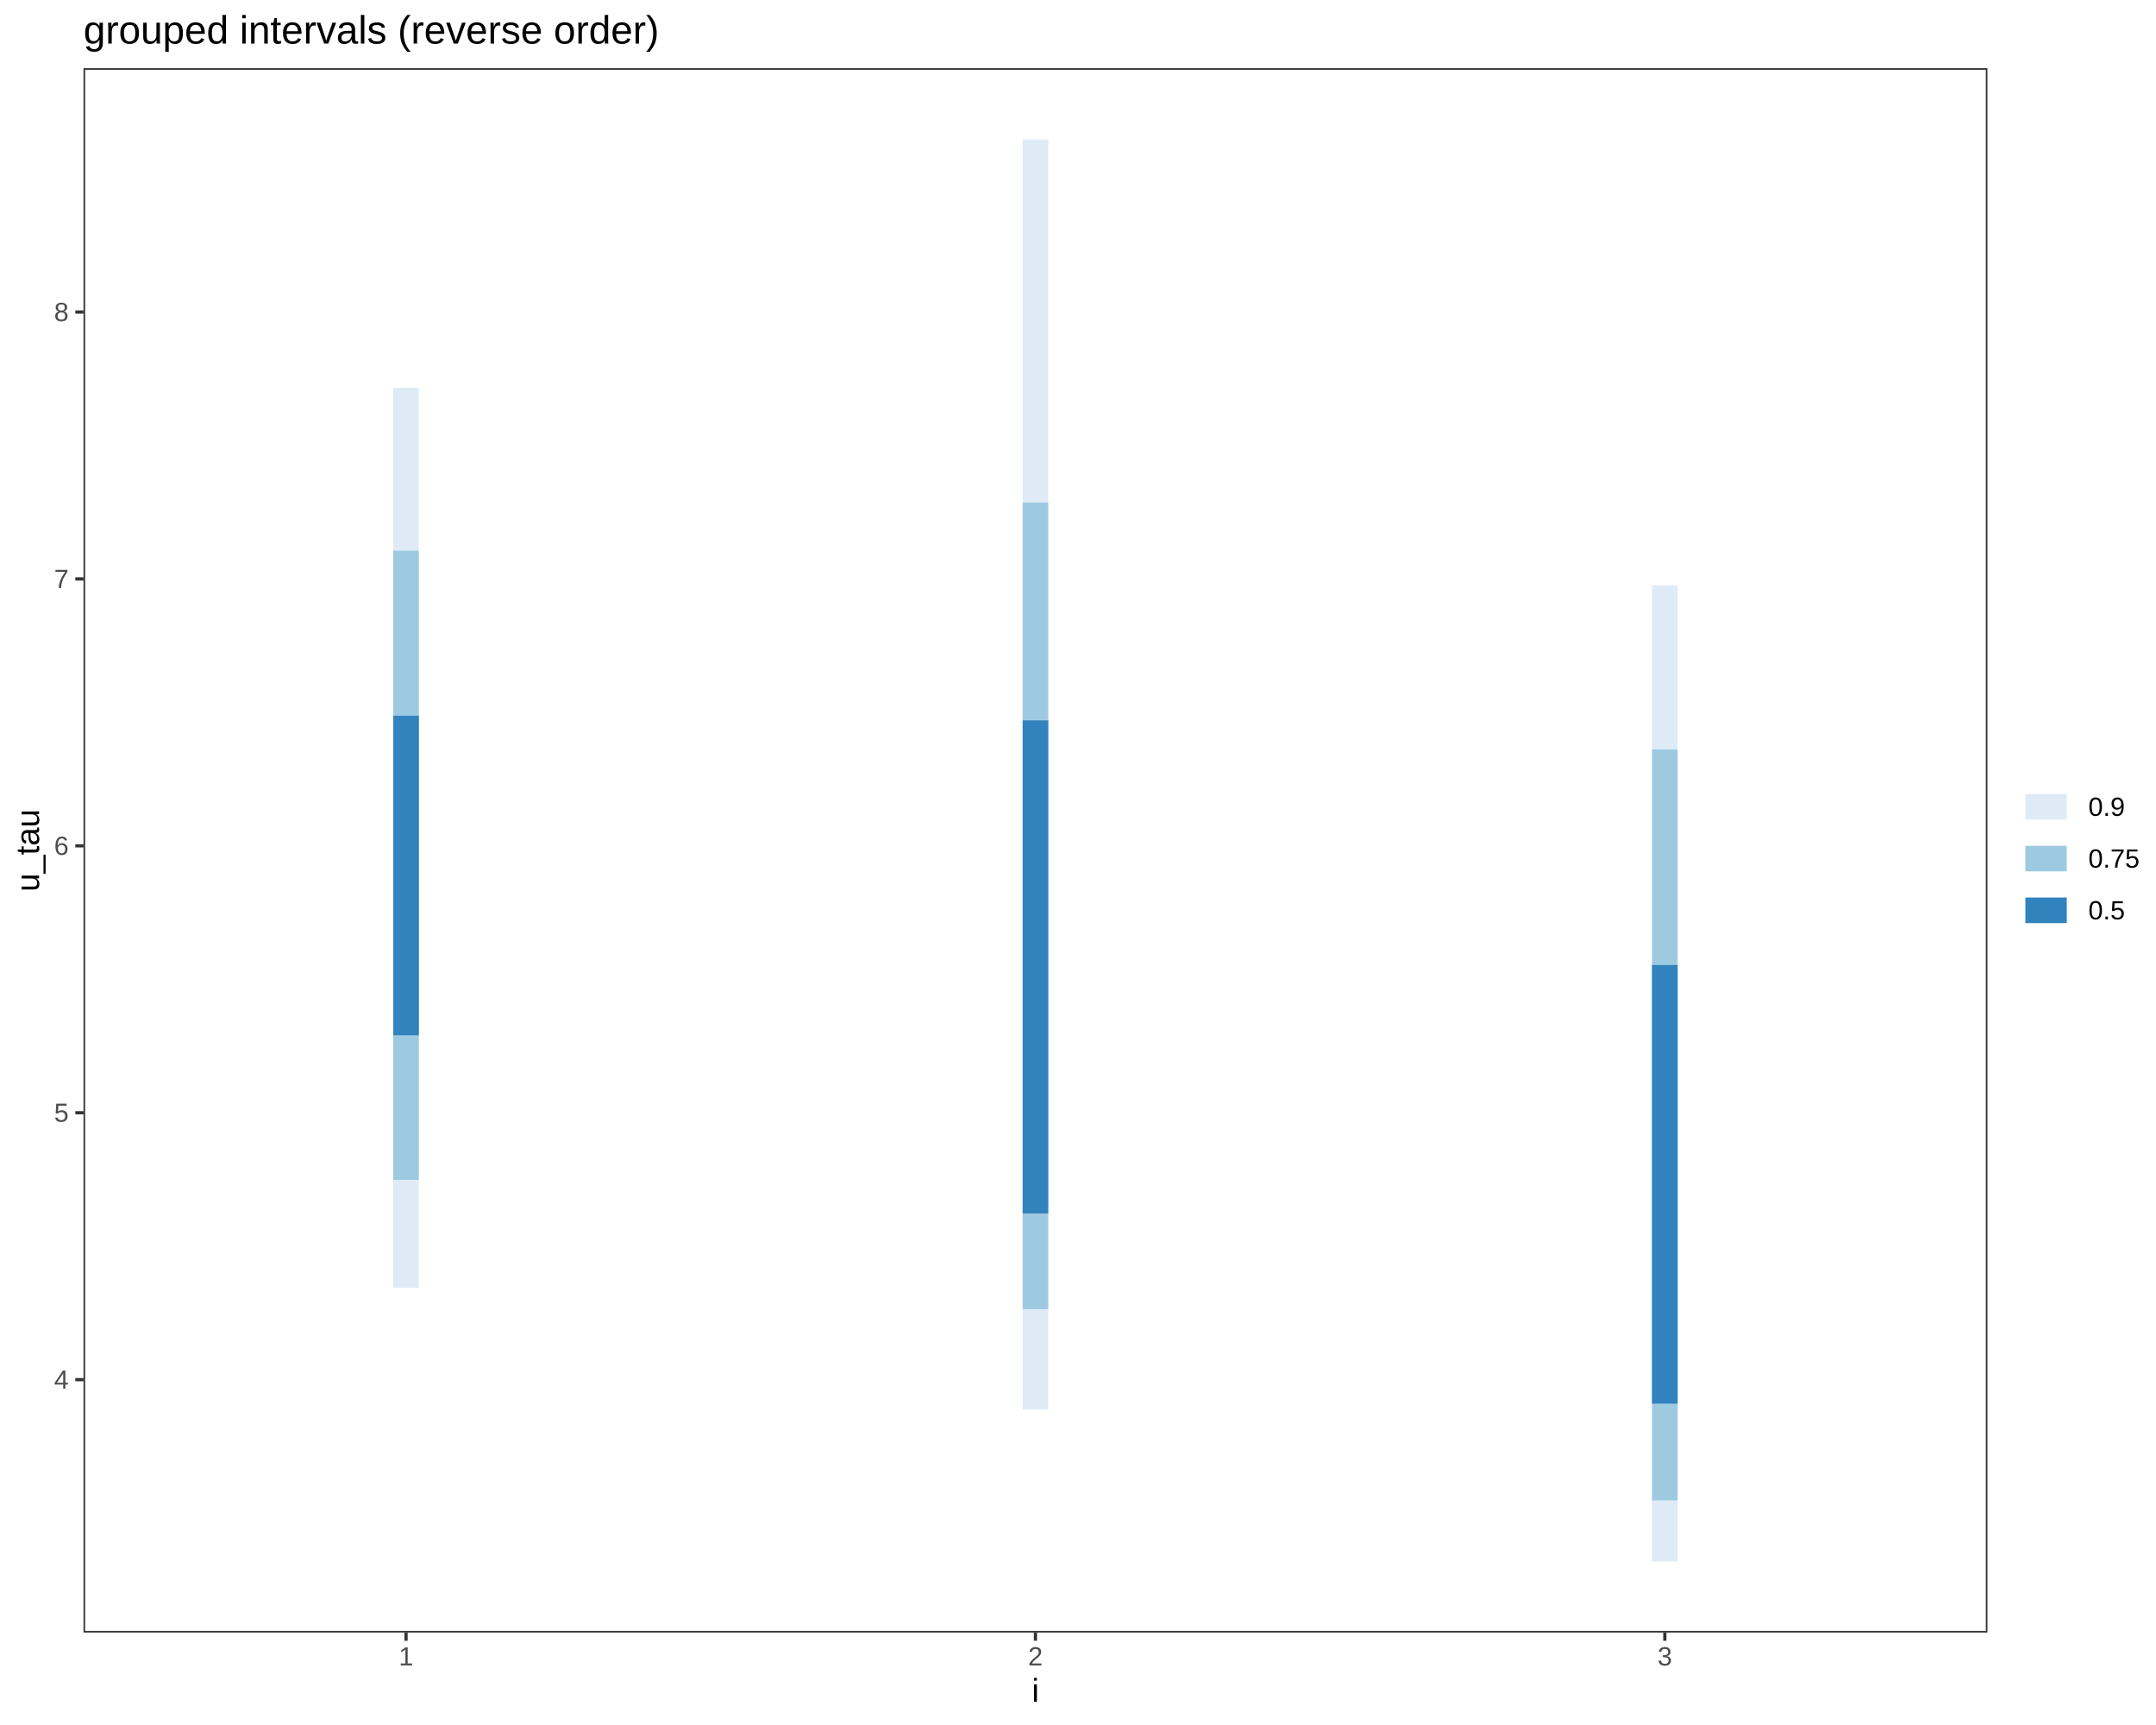
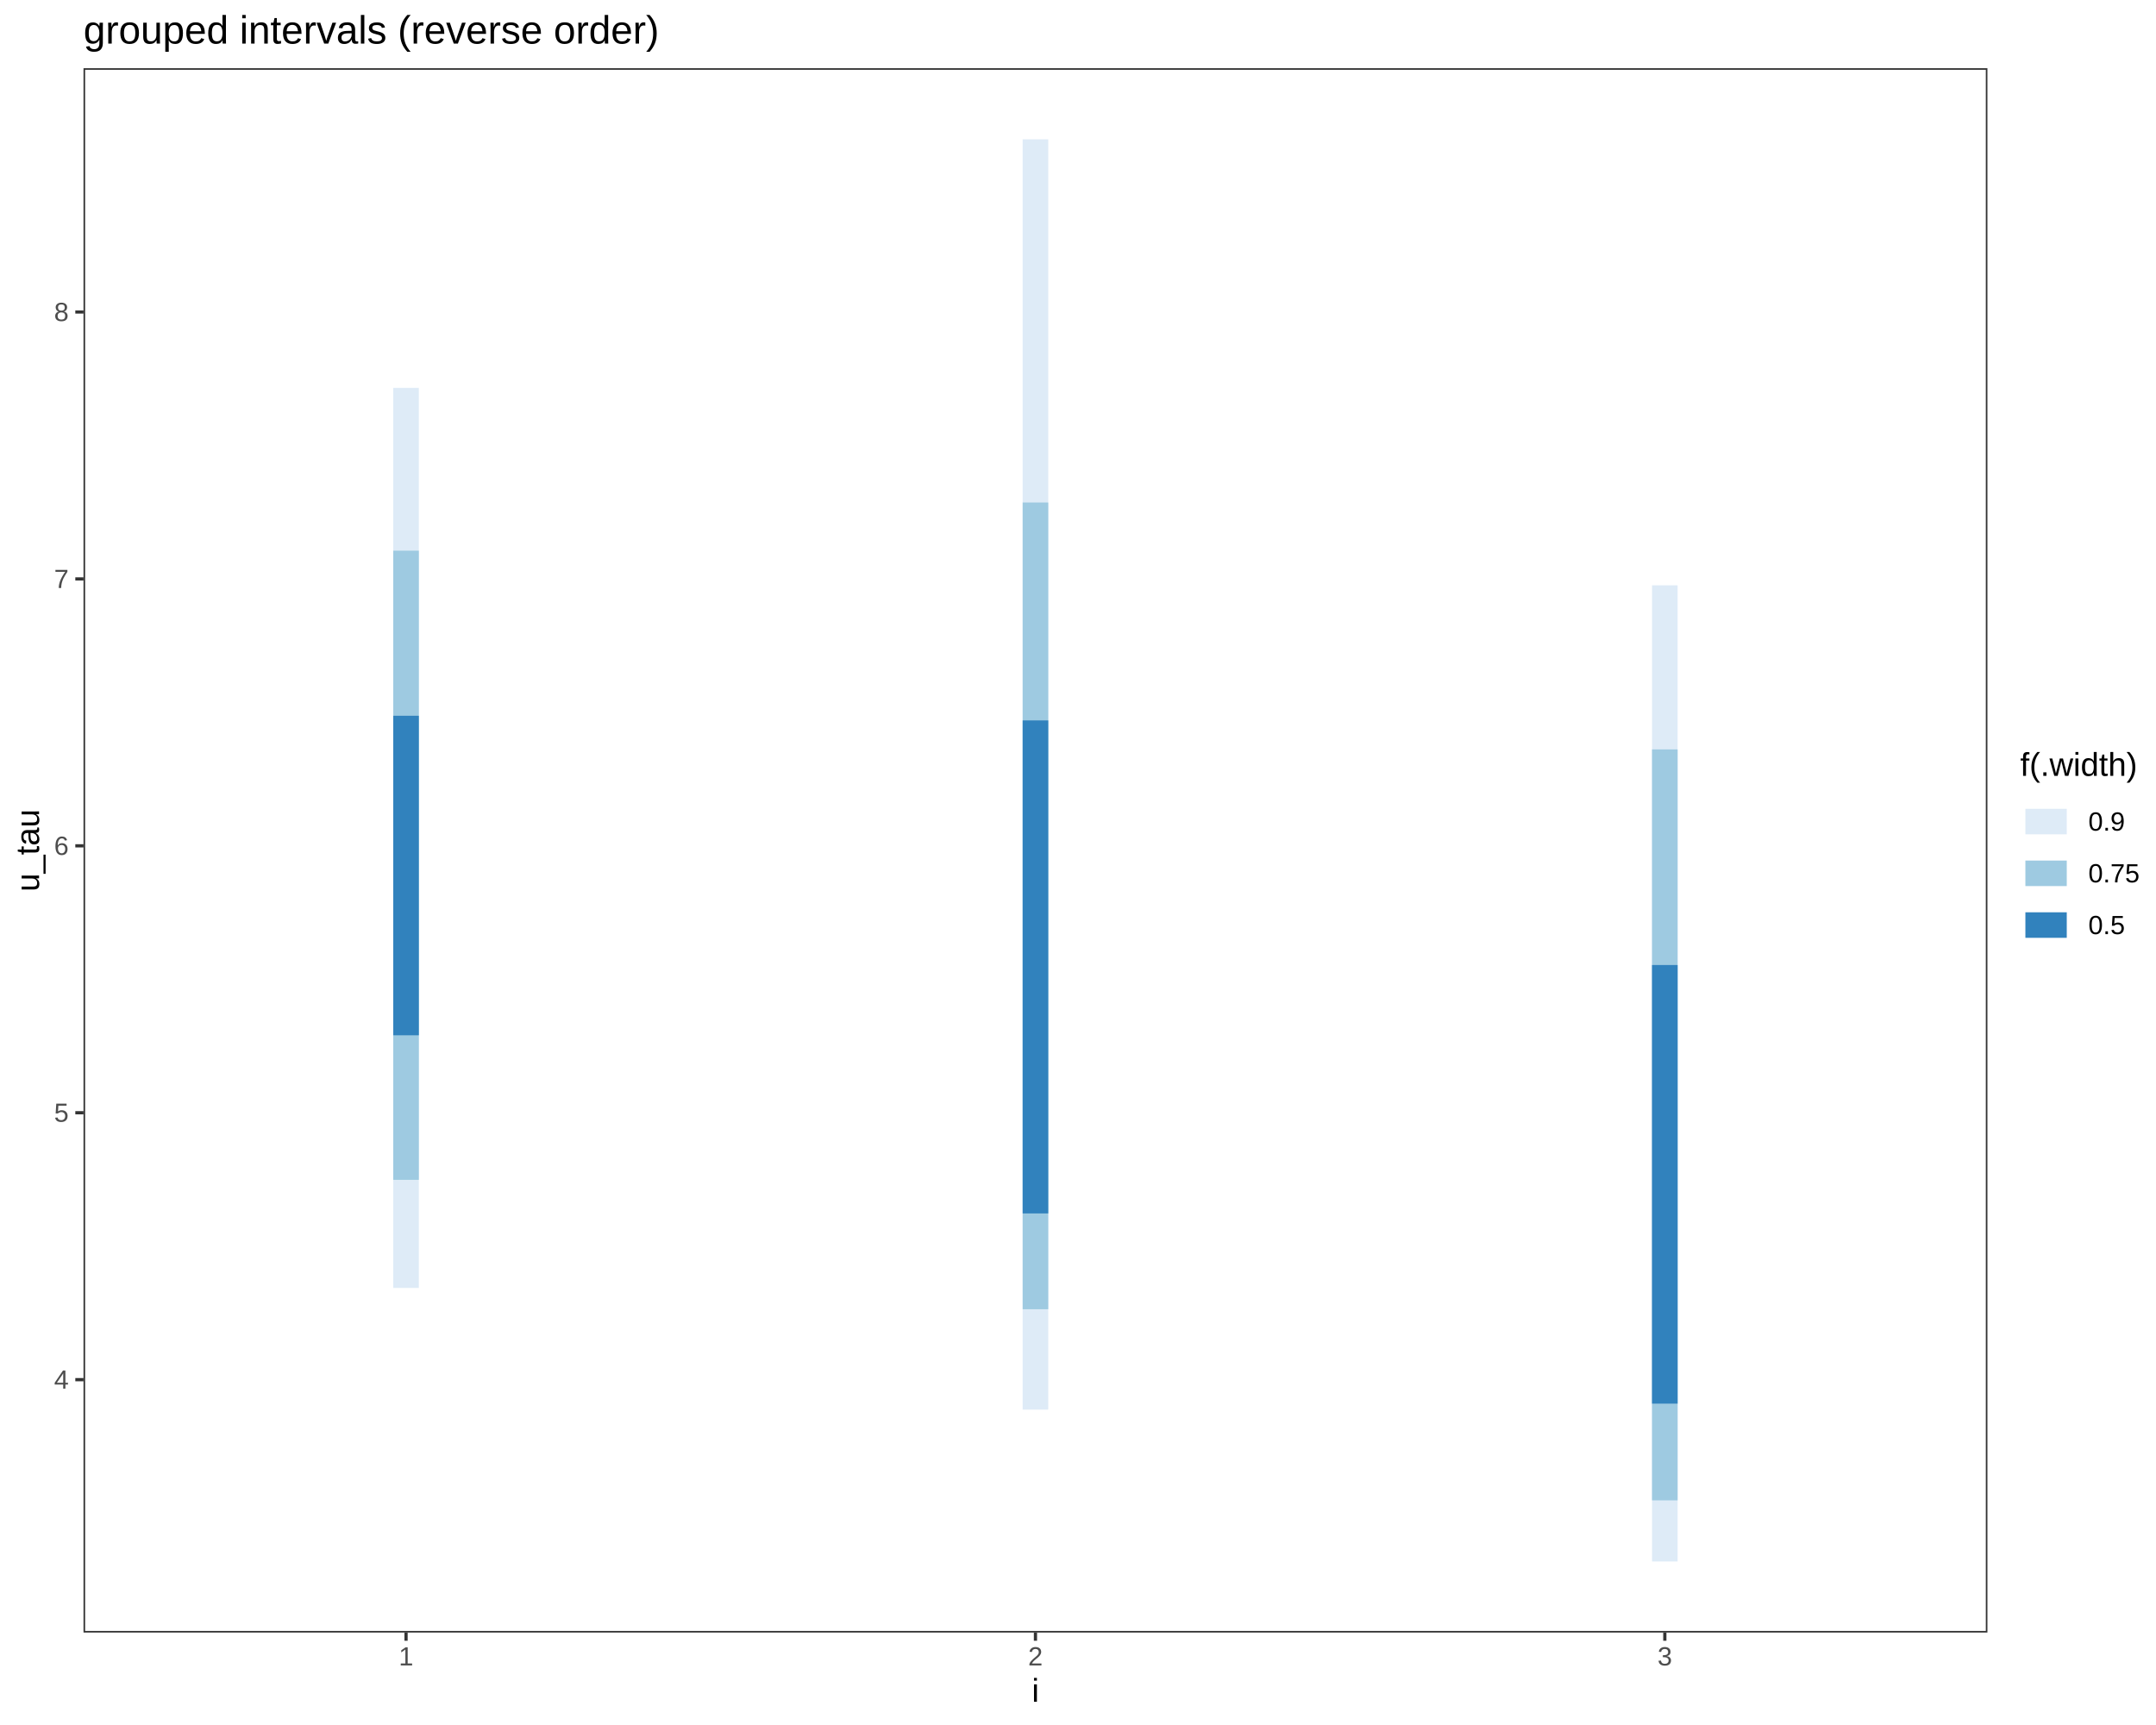
<svg xmlns="http://www.w3.org/2000/svg" viewBox="0 0 720.00 576.00">
  <defs>
    <style type="text/css">
    line, polyline, polygon, path, rect, circle {
      fill: none;
      stroke: #000000;
      stroke-linecap: round;
      stroke-linejoin: round;
      stroke-miterlimit: 10.00;
    }
  </style>
  </defs>
  <rect width="100%" height="100%" style="stroke: none; fill: #FFFFFF;" />
  <rect x="0.00" y="0.00" width="720.00" height="576.00" style="stroke-width: 1.07; stroke: #FFFFFF; fill: #FFFFFF;" />
  <defs>
    <clipPath id="cpMjcuODl8NjYzLjY5fDU0NS4xM3wyMi43Nw==">
      <rect x="27.89" y="22.77" width="635.81" height="522.36" />
    </clipPath>
  </defs>
  <rect x="27.89" y="22.77" width="635.81" height="522.36" style="stroke-width: 1.07; stroke: none; fill: #FFFFFF;" clip-path="url(#cpMjcuODl8NjYzLjY5fDU0NS4xM3wyMi43Nw==)" />
  <line x1="135.60" y1="430.06" x2="135.60" y2="129.52" style="stroke-width: 8.54; stroke: #DEEBF7; stroke-linecap: butt;" clip-path="url(#cpMjcuODl8NjYzLjY5fDU0NS4xM3wyMi43Nw==)" />
  <line x1="345.79" y1="470.69" x2="345.79" y2="46.52" style="stroke-width: 8.54; stroke: #DEEBF7; stroke-linecap: butt;" clip-path="url(#cpMjcuODl8NjYzLjY5fDU0NS4xM3wyMi43Nw==)" />
  <line x1="555.97" y1="521.39" x2="555.97" y2="195.44" style="stroke-width: 8.54; stroke: #DEEBF7; stroke-linecap: butt;" clip-path="url(#cpMjcuODl8NjYzLjY5fDU0NS4xM3wyMi43Nw==)" />
  <line x1="135.60" y1="393.97" x2="135.60" y2="183.88" style="stroke-width: 8.54; stroke: #9ECAE1; stroke-linecap: butt;" clip-path="url(#cpMjcuODl8NjYzLjY5fDU0NS4xM3wyMi43Nw==)" />
  <line x1="345.79" y1="437.16" x2="345.79" y2="167.78" style="stroke-width: 8.54; stroke: #9ECAE1; stroke-linecap: butt;" clip-path="url(#cpMjcuODl8NjYzLjY5fDU0NS4xM3wyMi43Nw==)" />
  <line x1="555.97" y1="500.99" x2="555.97" y2="250.23" style="stroke-width: 8.54; stroke: #9ECAE1; stroke-linecap: butt;" clip-path="url(#cpMjcuODl8NjYzLjY5fDU0NS4xM3wyMi43Nw==)" />
  <line x1="135.60" y1="345.70" x2="135.60" y2="239.01" style="stroke-width: 8.54; stroke: #3182BD; stroke-linecap: butt;" clip-path="url(#cpMjcuODl8NjYzLjY5fDU0NS4xM3wyMi43Nw==)" />
  <line x1="345.79" y1="405.18" x2="345.79" y2="240.55" style="stroke-width: 8.54; stroke: #3182BD; stroke-linecap: butt;" clip-path="url(#cpMjcuODl8NjYzLjY5fDU0NS4xM3wyMi43Nw==)" />
  <line x1="555.97" y1="468.70" x2="555.97" y2="322.24" style="stroke-width: 8.54; stroke: #3182BD; stroke-linecap: butt;" clip-path="url(#cpMjcuODl8NjYzLjY5fDU0NS4xM3wyMi43Nw==)" />
  <rect x="27.89" y="22.77" width="635.81" height="522.36" style="stroke-width: 1.07; stroke: #333333;" clip-path="url(#cpMjcuODl8NjYzLjY5fDU0NS4xM3wyMi43Nw==)" />
  <defs>
    <clipPath id="cpMC4wMHw3MjAuMDB8NTc2LjAwfDAuMDA=">
      <rect x="0.00" y="0.00" width="720.00" height="576.00" />
    </clipPath>
  </defs>
  <g clip-path="url(#cpMC4wMHw3MjAuMDB8NTc2LjAwfDAuMDA=)">
    <text x="18.06" y="463.70" style="font-size: 8.80px; fill: #4D4D4D; font-family: Liberation Sans;" textLength="4.89px" lengthAdjust="spacingAndGlyphs">4</text>
  </g>
  <g clip-path="url(#cpMC4wMHw3MjAuMDB8NTc2LjAwfDAuMDA=)">
    <text x="18.06" y="374.58" style="font-size: 8.80px; fill: #4D4D4D; font-family: Liberation Sans;" textLength="4.89px" lengthAdjust="spacingAndGlyphs">5</text>
  </g>
  <g clip-path="url(#cpMC4wMHw3MjAuMDB8NTc2LjAwfDAuMDA=)">
    <text x="18.06" y="285.46" style="font-size: 8.80px; fill: #4D4D4D; font-family: Liberation Sans;" textLength="4.89px" lengthAdjust="spacingAndGlyphs">6</text>
  </g>
  <g clip-path="url(#cpMC4wMHw3MjAuMDB8NTc2LjAwfDAuMDA=)">
    <text x="18.06" y="196.34" style="font-size: 8.80px; fill: #4D4D4D; font-family: Liberation Sans;" textLength="4.89px" lengthAdjust="spacingAndGlyphs">7</text>
  </g>
  <g clip-path="url(#cpMC4wMHw3MjAuMDB8NTc2LjAwfDAuMDA=)">
    <text x="18.06" y="107.21" style="font-size: 8.80px; fill: #4D4D4D; font-family: Liberation Sans;" textLength="4.89px" lengthAdjust="spacingAndGlyphs">8</text>
  </g>
  <polyline points="25.15,460.68 27.89,460.68 " style="stroke-width: 1.07; stroke: #333333; stroke-linecap: butt;" clip-path="url(#cpMC4wMHw3MjAuMDB8NTc2LjAwfDAuMDA=)" />
  <polyline points="25.15,371.56 27.89,371.56 " style="stroke-width: 1.07; stroke: #333333; stroke-linecap: butt;" clip-path="url(#cpMC4wMHw3MjAuMDB8NTc2LjAwfDAuMDA=)" />
  <polyline points="25.15,282.43 27.89,282.43 " style="stroke-width: 1.07; stroke: #333333; stroke-linecap: butt;" clip-path="url(#cpMC4wMHw3MjAuMDB8NTc2LjAwfDAuMDA=)" />
  <polyline points="25.15,193.31 27.89,193.31 " style="stroke-width: 1.07; stroke: #333333; stroke-linecap: butt;" clip-path="url(#cpMC4wMHw3MjAuMDB8NTc2LjAwfDAuMDA=)" />
  <polyline points="25.15,104.19 27.89,104.19 " style="stroke-width: 1.07; stroke: #333333; stroke-linecap: butt;" clip-path="url(#cpMC4wMHw3MjAuMDB8NTc2LjAwfDAuMDA=)" />
  <polyline points="135.60,547.87 135.60,545.13 " style="stroke-width: 1.07; stroke: #333333; stroke-linecap: butt;" clip-path="url(#cpMC4wMHw3MjAuMDB8NTc2LjAwfDAuMDA=)" />
  <polyline points="345.79,547.87 345.79,545.13 " style="stroke-width: 1.07; stroke: #333333; stroke-linecap: butt;" clip-path="url(#cpMC4wMHw3MjAuMDB8NTc2LjAwfDAuMDA=)" />
  <polyline points="555.97,547.87 555.97,545.13 " style="stroke-width: 1.07; stroke: #333333; stroke-linecap: butt;" clip-path="url(#cpMC4wMHw3MjAuMDB8NTc2LjAwfDAuMDA=)" />
  <g clip-path="url(#cpMC4wMHw3MjAuMDB8NTc2LjAwfDAuMDA=)">
    <text x="133.16" y="556.11" style="font-size: 8.80px; fill: #4D4D4D; font-family: Liberation Sans;" textLength="4.89px" lengthAdjust="spacingAndGlyphs">1</text>
  </g>
  <g clip-path="url(#cpMC4wMHw3MjAuMDB8NTc2LjAwfDAuMDA=)">
    <text x="343.34" y="556.11" style="font-size: 8.80px; fill: #4D4D4D; font-family: Liberation Sans;" textLength="4.89px" lengthAdjust="spacingAndGlyphs">2</text>
  </g>
  <g clip-path="url(#cpMC4wMHw3MjAuMDB8NTc2LjAwfDAuMDA=)">
    <text x="553.53" y="556.11" style="font-size: 8.80px; fill: #4D4D4D; font-family: Liberation Sans;" textLength="4.89px" lengthAdjust="spacingAndGlyphs">3</text>
  </g>
  <g clip-path="url(#cpMC4wMHw3MjAuMDB8NTc2LjAwfDAuMDA=)">
    <text x="344.57" y="568.24" style="font-size: 11.00px; font-family: Liberation Sans;" textLength="2.44px" lengthAdjust="spacingAndGlyphs">i</text>
  </g>
  <g clip-path="url(#cpMC4wMHw3MjAuMDB8NTc2LjAwfDAuMDA=)">
    <text transform="translate(13.04,297.73) rotate(-90)" style="font-size: 11.00px; font-family: Liberation Sans;" textLength="27.56px" lengthAdjust="spacingAndGlyphs">u_tau</text>
  </g>
-   <rect x="674.65" y="255.29" width="39.87" height="57.32" style="stroke-width: 1.07; stroke: none; fill: #FFFFFF;" clip-path="url(#cpMC4wMHw3MjAuMDB8NTc2LjAwfDAuMDA=)" />
-   <rect x="674.65" y="260.77" width="17.28" height="17.28" style="stroke-width: 1.07; stroke: none; fill: #FFFFFF;" clip-path="url(#cpMC4wMHw3MjAuMDB8NTc2LjAwfDAuMDA=)" />
-   <line x1="676.38" y1="269.41" x2="690.20" y2="269.41" style="stroke-width: 8.54; stroke: #DEEBF7; stroke-linecap: butt;" clip-path="url(#cpMC4wMHw3MjAuMDB8NTc2LjAwfDAuMDA=)" />
-   <rect x="674.65" y="278.05" width="17.28" height="17.28" style="stroke-width: 1.07; stroke: none; fill: #FFFFFF;" clip-path="url(#cpMC4wMHw3MjAuMDB8NTc2LjAwfDAuMDA=)" />
-   <line x1="676.38" y1="286.69" x2="690.20" y2="286.69" style="stroke-width: 8.54; stroke: #9ECAE1; stroke-linecap: butt;" clip-path="url(#cpMC4wMHw3MjAuMDB8NTc2LjAwfDAuMDA=)" />
-   <rect x="674.65" y="295.33" width="17.28" height="17.28" style="stroke-width: 1.07; stroke: none; fill: #FFFFFF;" clip-path="url(#cpMC4wMHw3MjAuMDB8NTc2LjAwfDAuMDA=)" />
-   <line x1="676.38" y1="303.97" x2="690.20" y2="303.97" style="stroke-width: 8.54; stroke: #3182BD; stroke-linecap: butt;" clip-path="url(#cpMC4wMHw3MjAuMDB8NTc2LjAwfDAuMDA=)" />
+   <rect x="674.65" y="250.37" width="39.87" height="67.16" style="stroke-width: 1.07; stroke: none; fill: #FFFFFF;" clip-path="url(#cpMC4wMHw3MjAuMDB8NTc2LjAwfDAuMDA=)" />
  <g clip-path="url(#cpMC4wMHw3MjAuMDB8NTc2LjAwfDAuMDA=)">
-     <text x="697.41" y="272.43" style="font-size: 8.80px; font-family: Liberation Sans;" textLength="12.22px" lengthAdjust="spacingAndGlyphs">0.9</text>
+     <text x="674.65" y="259.07" style="font-size: 11.00px; font-family: Liberation Sans;" textLength="39.12px" lengthAdjust="spacingAndGlyphs">f(.width)</text>
+   </g>
+   <rect x="674.65" y="265.69" width="17.28" height="17.28" style="stroke-width: 1.07; stroke: none; fill: #FFFFFF;" clip-path="url(#cpMC4wMHw3MjAuMDB8NTc2LjAwfDAuMDA=)" />
+   <line x1="676.38" y1="274.33" x2="690.20" y2="274.33" style="stroke-width: 8.54; stroke: #DEEBF7; stroke-linecap: butt;" clip-path="url(#cpMC4wMHw3MjAuMDB8NTc2LjAwfDAuMDA=)" />
+   <rect x="674.65" y="282.97" width="17.28" height="17.28" style="stroke-width: 1.07; stroke: none; fill: #FFFFFF;" clip-path="url(#cpMC4wMHw3MjAuMDB8NTc2LjAwfDAuMDA=)" />
+   <line x1="676.38" y1="291.61" x2="690.20" y2="291.61" style="stroke-width: 8.54; stroke: #9ECAE1; stroke-linecap: butt;" clip-path="url(#cpMC4wMHw3MjAuMDB8NTc2LjAwfDAuMDA=)" />
+   <rect x="674.65" y="300.25" width="17.28" height="17.28" style="stroke-width: 1.07; stroke: none; fill: #FFFFFF;" clip-path="url(#cpMC4wMHw3MjAuMDB8NTc2LjAwfDAuMDA=)" />
+   <line x1="676.38" y1="308.89" x2="690.20" y2="308.89" style="stroke-width: 8.54; stroke: #3182BD; stroke-linecap: butt;" clip-path="url(#cpMC4wMHw3MjAuMDB8NTc2LjAwfDAuMDA=)" />
+   <g clip-path="url(#cpMC4wMHw3MjAuMDB8NTc2LjAwfDAuMDA=)">
+     <text x="697.41" y="277.36" style="font-size: 8.80px; font-family: Liberation Sans;" textLength="12.22px" lengthAdjust="spacingAndGlyphs">0.9</text>
  </g>
  <g clip-path="url(#cpMC4wMHw3MjAuMDB8NTc2LjAwfDAuMDA=)">
-     <text x="697.41" y="289.71" style="font-size: 8.80px; font-family: Liberation Sans;" textLength="17.11px" lengthAdjust="spacingAndGlyphs">0.75</text>
+     <text x="697.41" y="294.64" style="font-size: 8.80px; font-family: Liberation Sans;" textLength="17.11px" lengthAdjust="spacingAndGlyphs">0.75</text>
  </g>
  <g clip-path="url(#cpMC4wMHw3MjAuMDB8NTc2LjAwfDAuMDA=)">
-     <text x="697.41" y="306.99" style="font-size: 8.80px; font-family: Liberation Sans;" textLength="12.22px" lengthAdjust="spacingAndGlyphs">0.5</text>
+     <text x="697.41" y="311.92" style="font-size: 8.80px; font-family: Liberation Sans;" textLength="12.22px" lengthAdjust="spacingAndGlyphs">0.5</text>
  </g>
  <g clip-path="url(#cpMC4wMHw3MjAuMDB8NTc2LjAwfDAuMDA=)">
    <text x="27.89" y="14.56" style="font-size: 13.20px; font-family: Liberation Sans;" textLength="191.92px" lengthAdjust="spacingAndGlyphs">grouped intervals (reverse order)</text>
  </g>
</svg>
